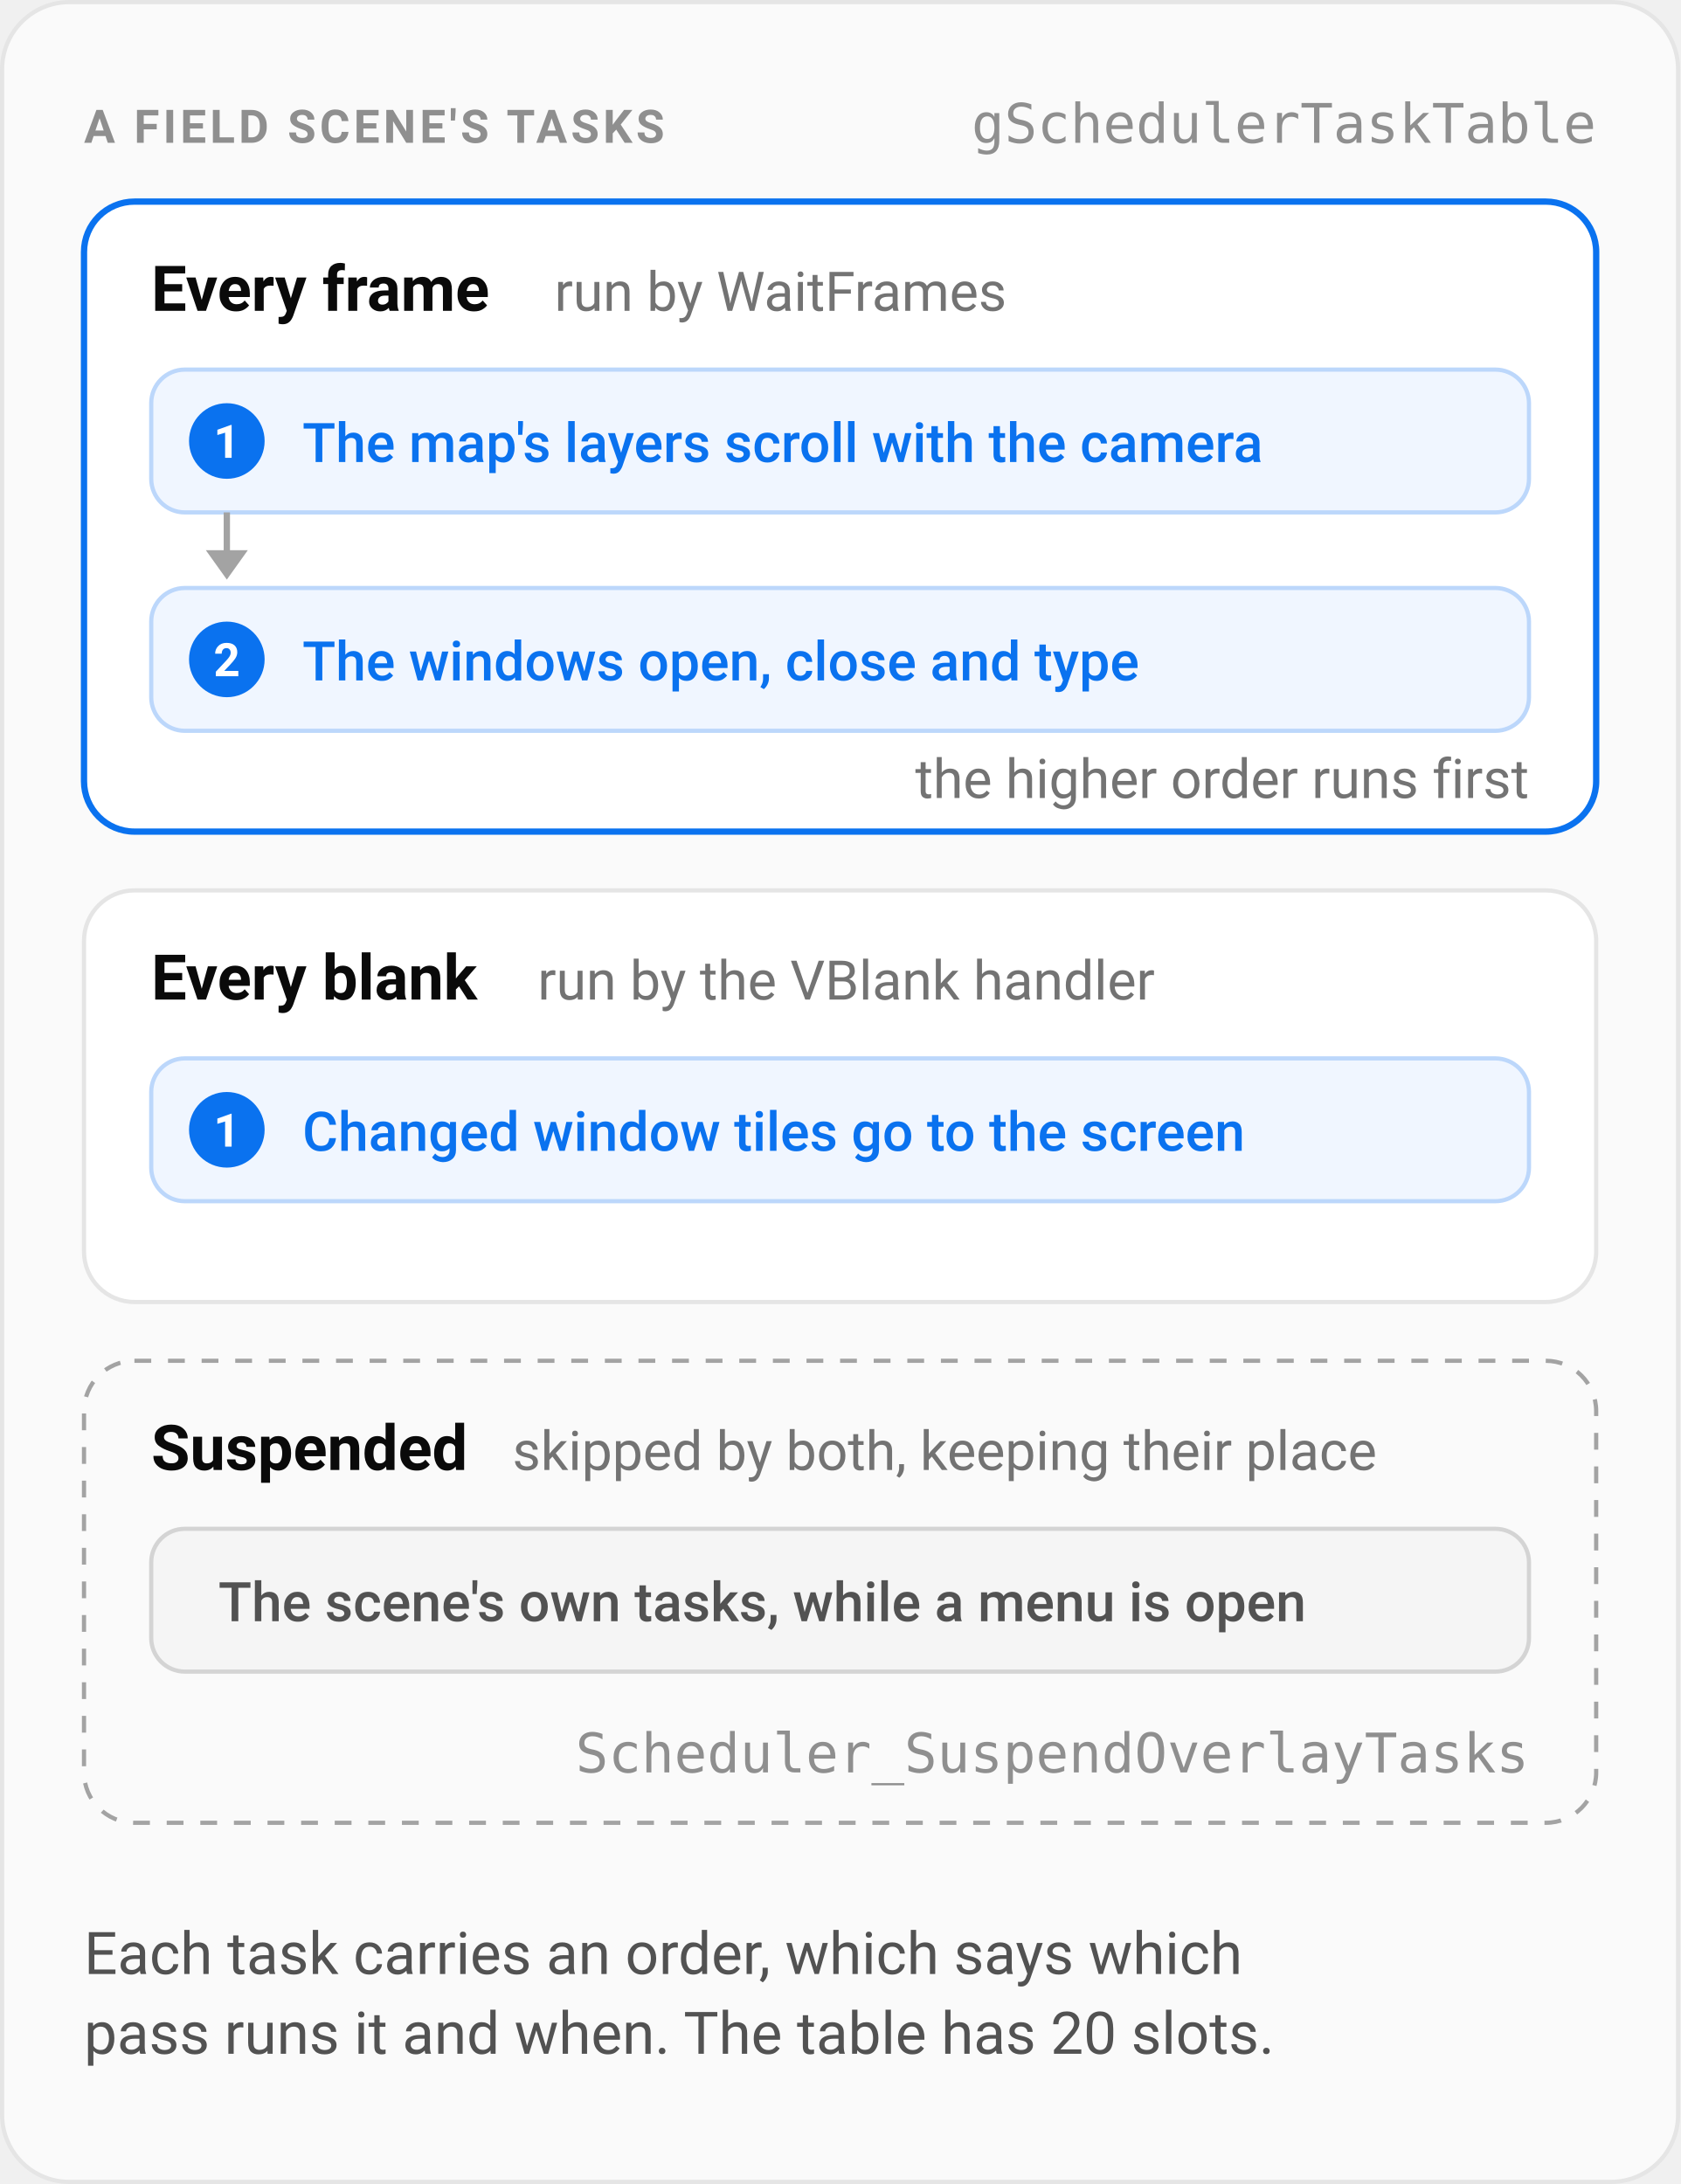
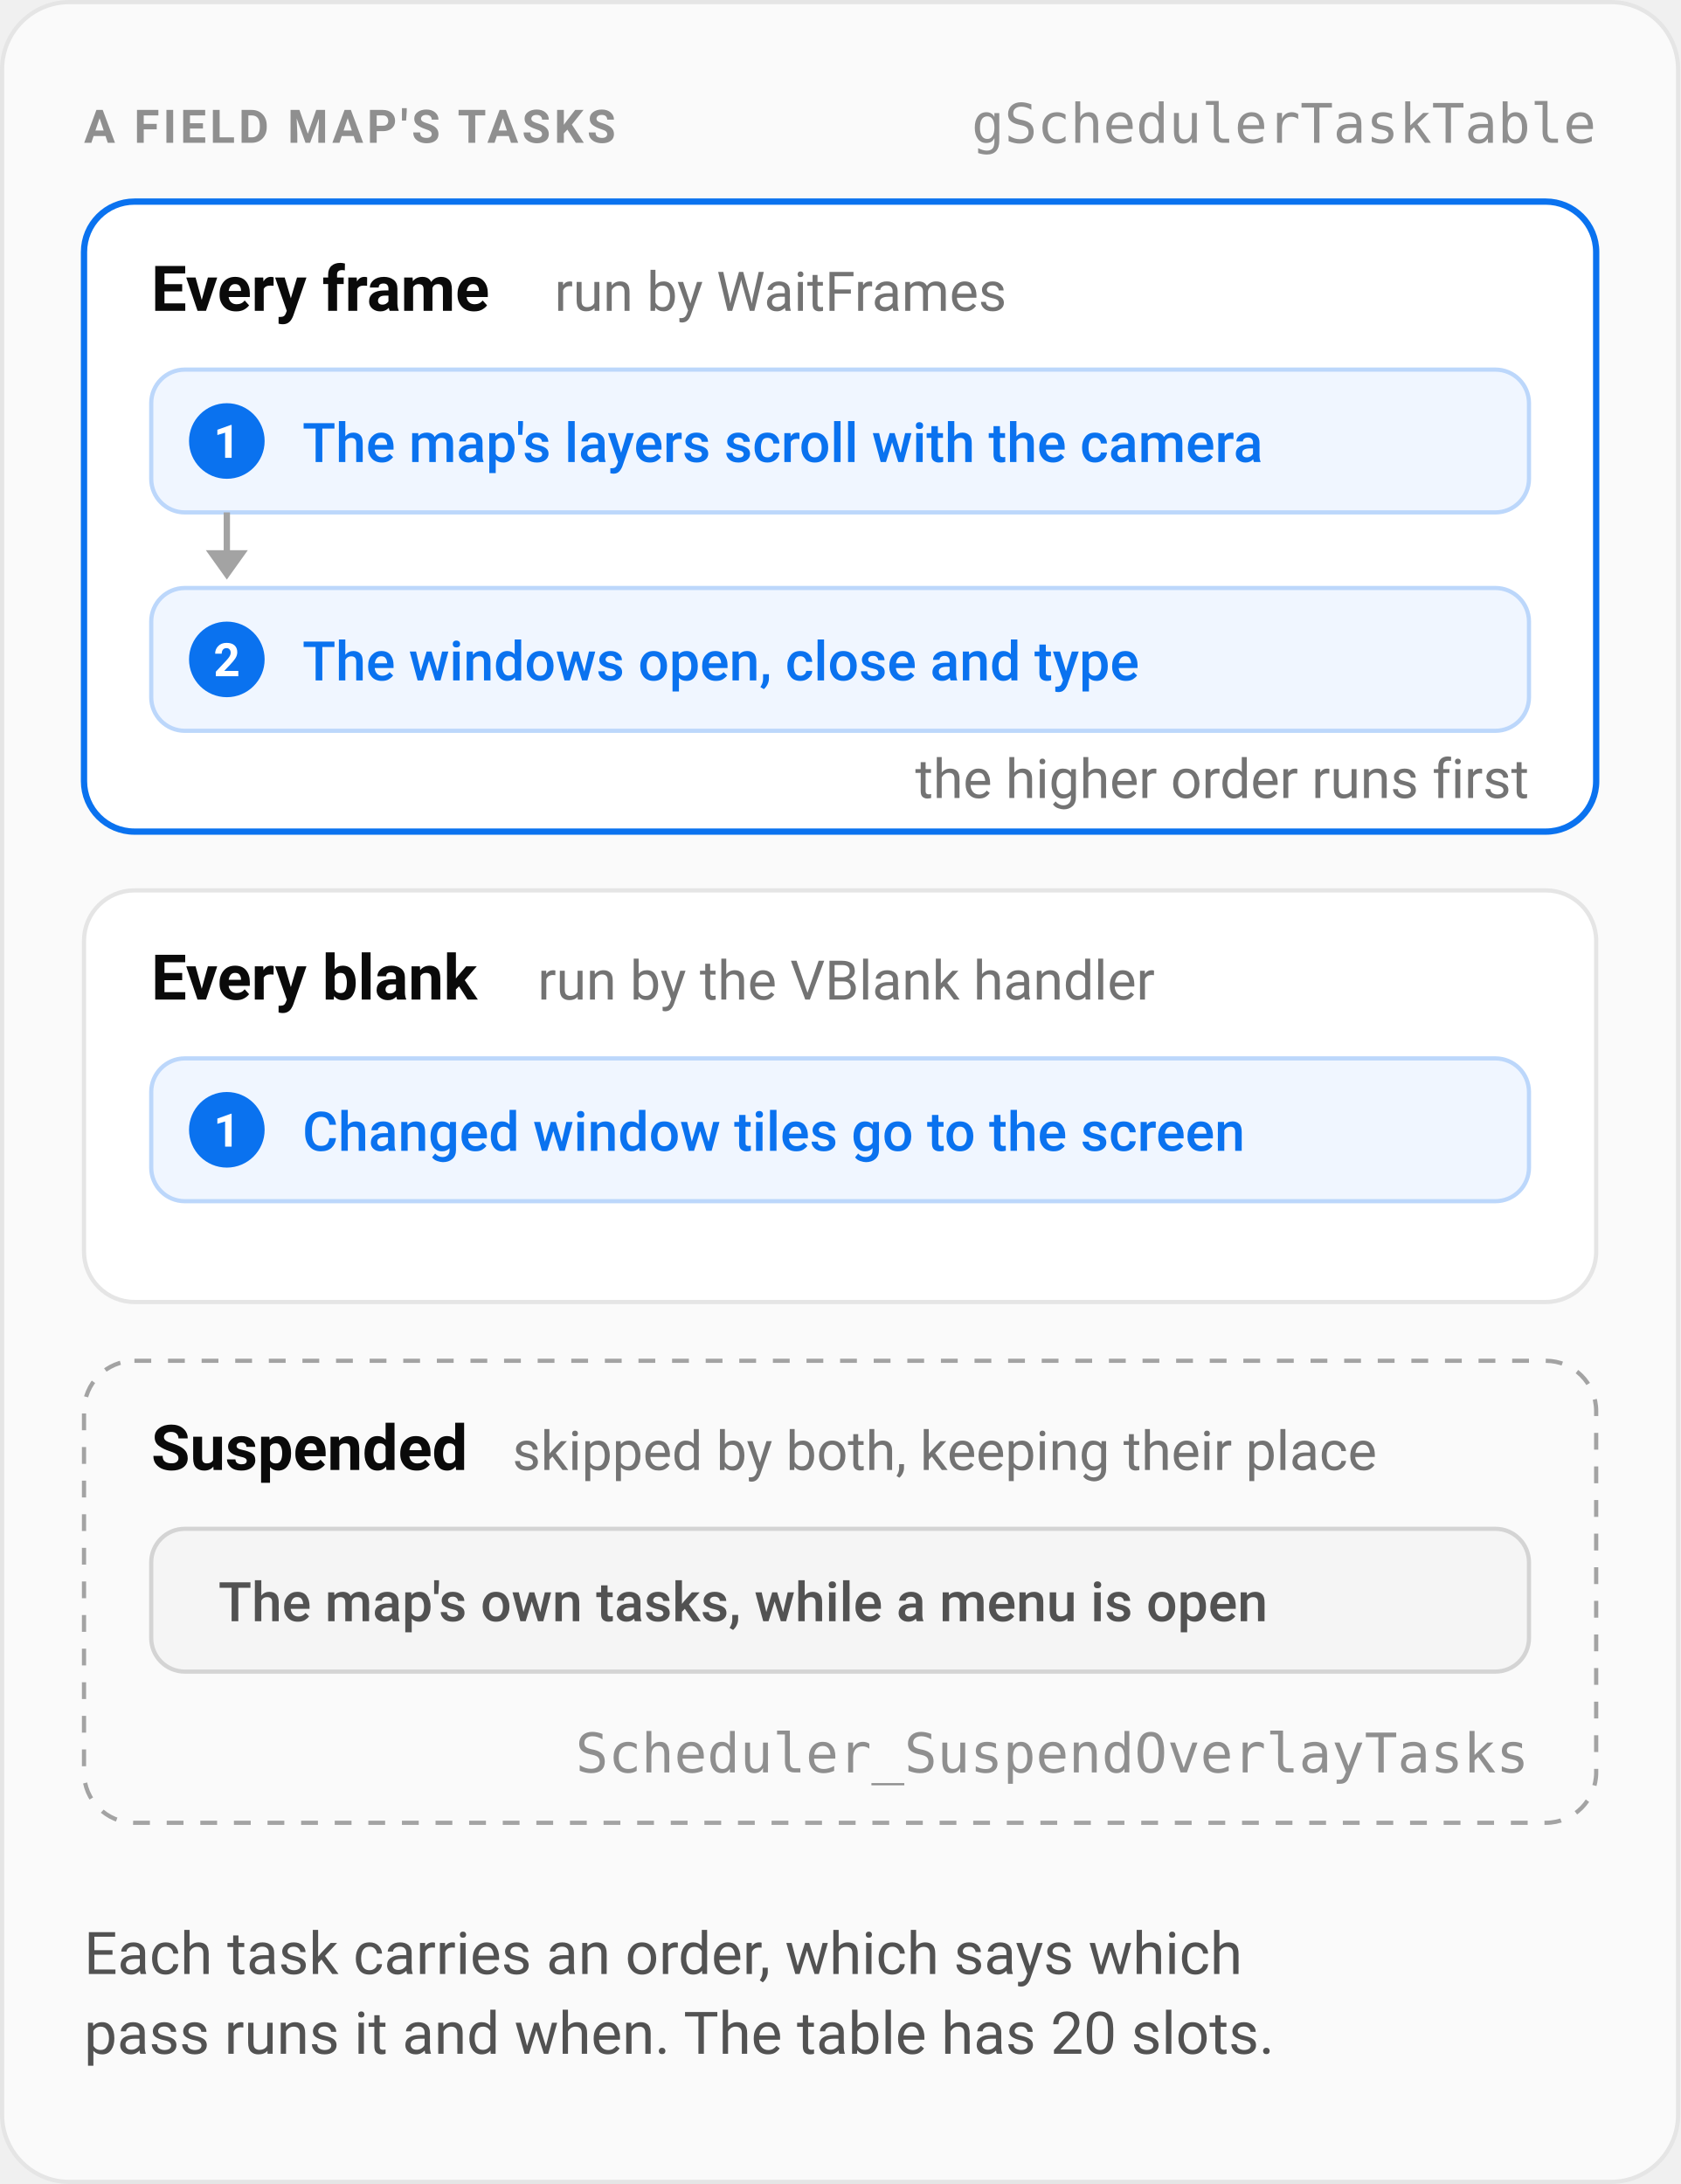
<svg xmlns="http://www.w3.org/2000/svg" width="480" viewBox="0 0 400 520" role="img" aria-labelledby="title desc">
  <style>
    .panel { fill: #fafafa; stroke: #e5e5e5; }
    .card { fill: #ffffff; stroke: #e5e5e5; }
    .card-accent { fill: #ffffff; stroke: #0a72ef; stroke-width: 1.5; }
    .card-dash { fill: #fafafa; stroke: #a3a3a3; stroke-dasharray: 4 4; }
    .chip { fill: #f0f6ff; stroke: #bcd7fb; }
    .chip-grey { fill: #f5f5f5; stroke: #d4d4d4; }
    .h { fill: #0a0a0a; font: 600 15px ui-sans-serif, system-ui, -apple-system, "Segoe UI", Roboto, sans-serif; }
    .sub { fill: #737373; font: 400 13px ui-sans-serif, system-ui, -apple-system, "Segoe UI", Roboto, sans-serif; }
    .k { fill: #0a72ef; font: 500 13px ui-sans-serif, system-ui, -apple-system, "Segoe UI", Roboto, sans-serif; }
    .kw { fill: #525252; font: 500 13px ui-sans-serif, system-ui, -apple-system, "Segoe UI", Roboto, sans-serif; }
    .p { fill: #525252; font: 400 14px ui-sans-serif, system-ui, -apple-system, "Segoe UI", Roboto, sans-serif; }
    .num { fill: #ffffff; font: 600 11px ui-sans-serif, system-ui, -apple-system, "Segoe UI", Roboto, sans-serif; }
    .badge { fill: #0a72ef; }
    .code { fill: #8f8f8f; font: 400 13px ui-monospace, SFMono-Regular, Menlo, Consolas, monospace; }
    .eyebrow { fill: #8f8f8f; font: 600 11px ui-sans-serif, system-ui, -apple-system, "Segoe UI", Roboto, sans-serif; letter-spacing: 0.08em; }
    .wire { fill: none; stroke: #a3a3a3; stroke-width: 1.5; }
    .head { fill: #a3a3a3; }
    @media (prefers-color-scheme: dark) {
      .panel { fill: #0a0a0a; stroke: #262626; }
      .card { fill: #111111; stroke: #2e2e2e; }
      .card-accent { fill: #111111; stroke: #3b8eff; }
      .card-dash { fill: #0a0a0a; stroke: #525252; }
      .chip { fill: #0d1a2e; stroke: #1e3a66; }
      .chip-grey { fill: #1a1a1a; stroke: #333333; }
      .h { fill: #ededed; }
      .sub { fill: #8f8f8f; }
      .k { fill: #66a6ff; }
      .kw, .p { fill: #a1a1a1; }
      .num { fill: #0a0a0a; }
      .badge { fill: #3b8eff; }
      .code, .eyebrow { fill: #7c7c7c; }
      .wire { stroke: #5c5c5c; }
      .head { fill: #5c5c5c; }
    }
  </style>
  <rect class="panel" x="0.5" y="0.5" width="399" height="519" rx="16" />
-   <text class="eyebrow" x="20" y="34">A FIELD SCENE'S TASKS</text>
+   <text class="eyebrow" x="20" y="34">A FIELD MAP'S TASKS</text>
  <text class="code" x="380" y="34" text-anchor="end">gSchedulerTaskTable</text>
  <rect class="card-accent" x="20" y="48" width="360" height="150" rx="12" />
  <text class="h" x="36" y="74">Every frame</text>
  <text class="sub" x="132" y="74">run by WaitFrames</text>
  <rect class="chip" x="36" y="88" width="328" height="34" rx="8" />
  <circle class="badge" cx="54" cy="105" r="9" />
  <text class="num" x="54" y="109" text-anchor="middle">1</text>
  <text class="k" x="72" y="110">The map's layers scroll with the camera</text>
  <path class="wire" d="M 54 122 V 134" />
  <path class="head" d="M 49 131 h 10 l -5 7 z" />
  <rect class="chip" x="36" y="140" width="328" height="34" rx="8" />
  <circle class="badge" cx="54" cy="157" r="9" />
  <text class="num" x="54" y="161" text-anchor="middle">2</text>
  <text class="k" x="72" y="162">The windows open, close and type</text>
  <text class="sub" x="364" y="190" text-anchor="end">the higher order runs first</text>
  <rect class="card" x="20" y="212" width="360" height="98" rx="12" />
  <text class="h" x="36" y="238">Every blank</text>
  <text class="sub" x="128" y="238">run by the VBlank handler</text>
  <rect class="chip" x="36" y="252" width="328" height="34" rx="8" />
  <circle class="badge" cx="54" cy="269" r="9" />
  <text class="num" x="54" y="273" text-anchor="middle">1</text>
  <text class="k" x="72" y="274">Changed window tiles go to the screen</text>
  <rect class="card-dash" x="20" y="324" width="360" height="110" rx="12" />
  <text class="h" x="36" y="350">Suspended</text>
  <text class="sub" x="122" y="350">skipped by both, keeping their place</text>
  <rect class="chip-grey" x="36" y="364" width="328" height="34" rx="8" />
-   <text class="kw" x="52" y="386">The scene's own tasks, while a menu is open</text>
+   <text class="kw" x="52" y="386">The map's own tasks, while a menu is open</text>
  <text class="code" x="364" y="422" text-anchor="end">Scheduler_SuspendOverlayTasks</text>
  <text class="p" x="20" y="470">Each task carries an order, which says which</text>
  <text class="p" x="20" y="489">pass runs it and when. The table has 20 slots.</text>
</svg>
